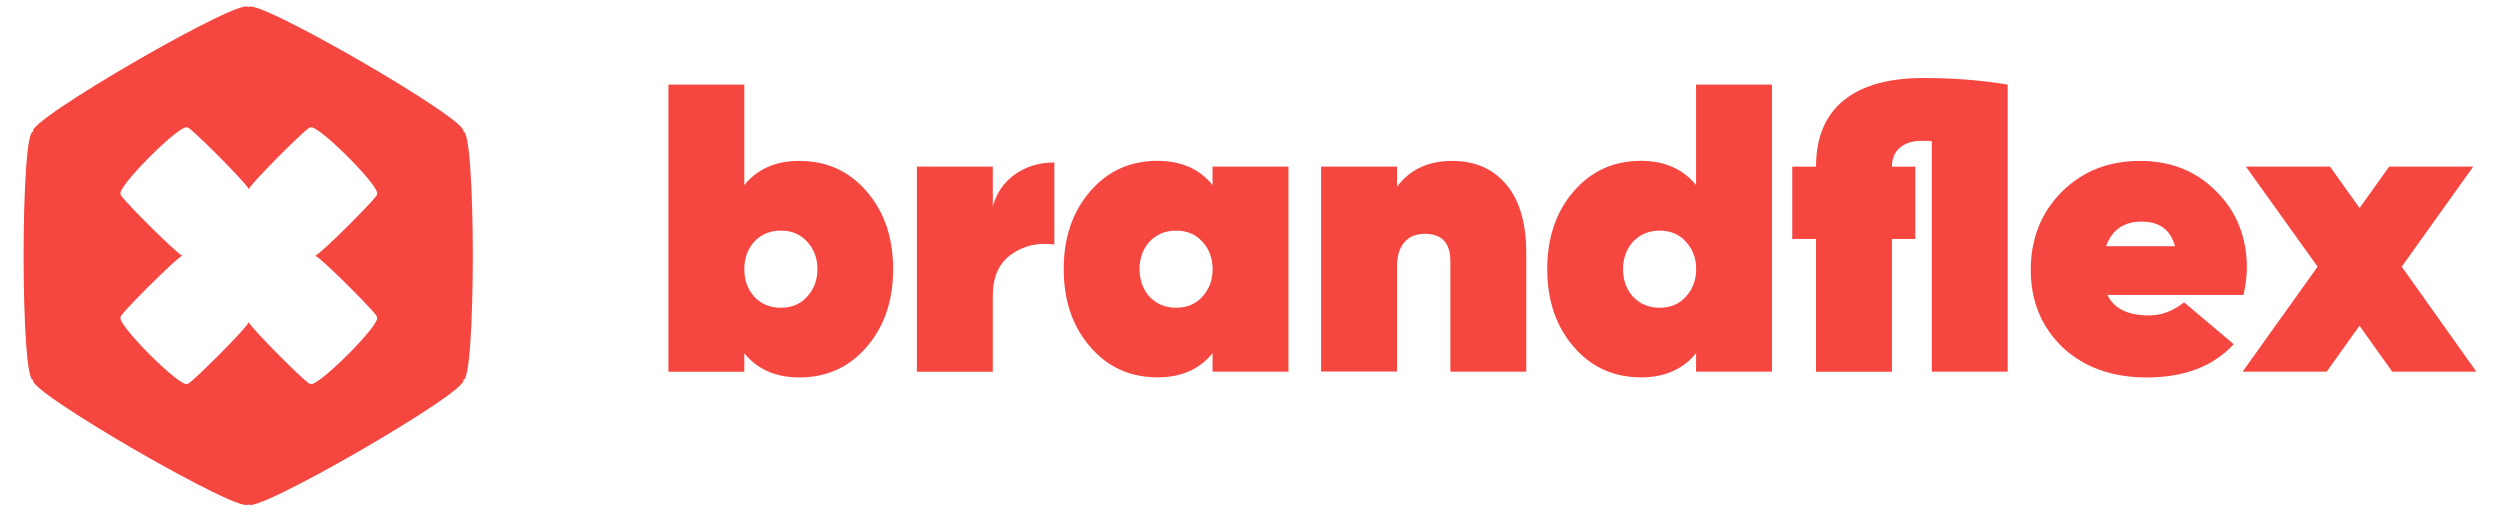
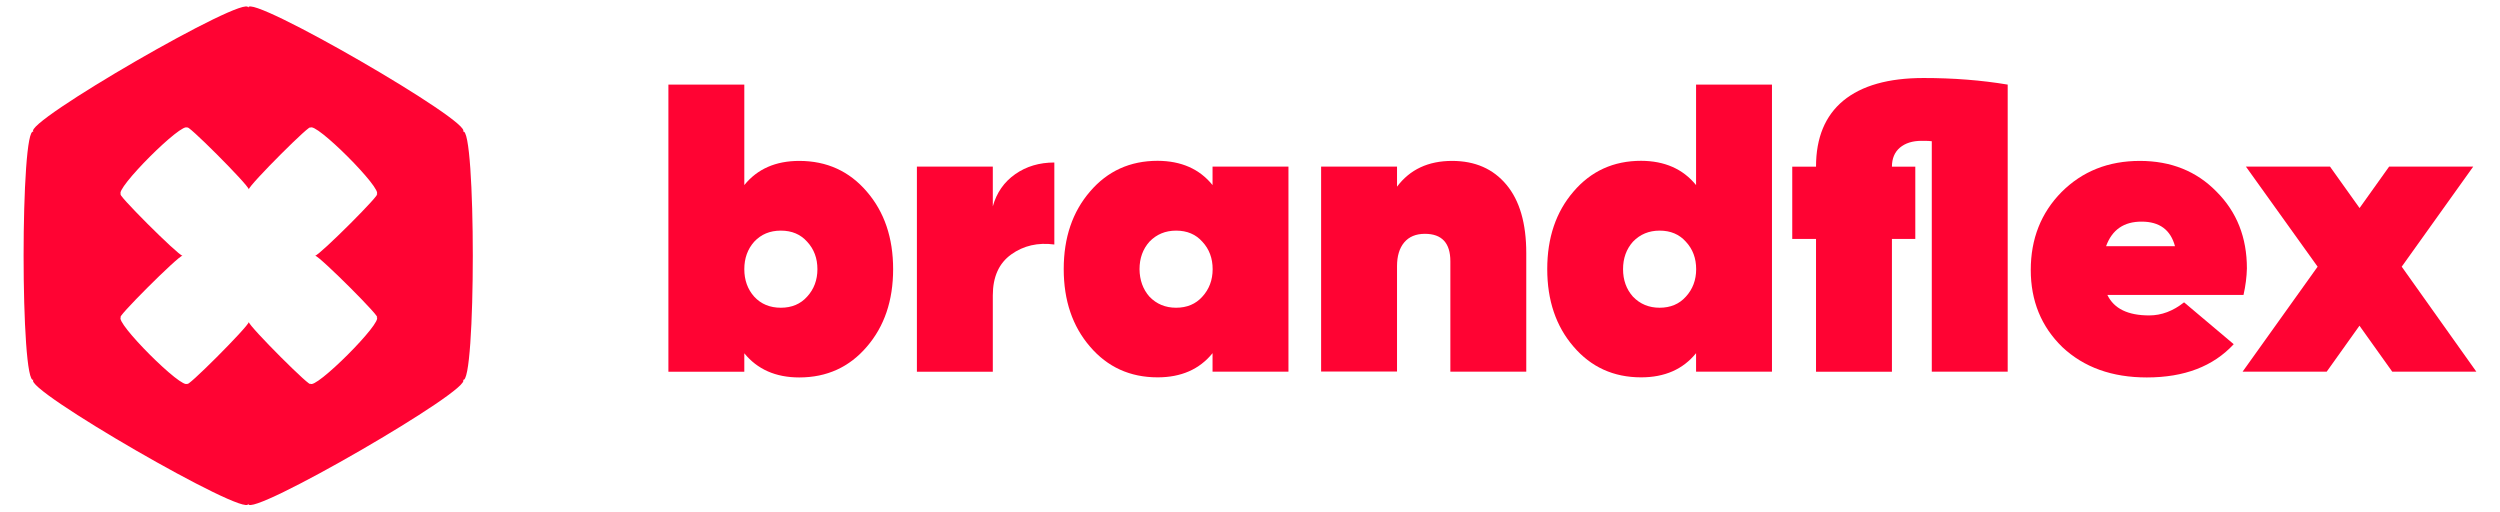
<svg xmlns="http://www.w3.org/2000/svg" version="1.1" id="Layer_1" focusable="false" x="0px" y="0px" viewBox="0 0 2503 512" style="enable-background:new 0 0 2503 512;" xml:space="preserve">
  <style type="text/css">
- 	.st0{fill:#F54640;}
+ 	.st0{fill:#FF0333;}
</style>
  <g>
    <path class="st0" d="M463.4,131.8C476.7,124.2,248.5-7.7,248.5,7.7c0-15.4-228.1,116.5-214.9,124.2c-13.3-7.7-13.3,256,0,248.3   c-13.3,7.7,214.9,139.5,214.9,124.2c0,15.4,228.1-116.5,214.9-124.2C476.7,387.8,476.7,124.2,463.4,131.8z M377,317.5   c7.9,3.8-62.6,74.3-66.4,66.4c3.8,7.9-61.5-57.4-61.5-61.5c0,4.1-65.3,69.4-61.5,61.5c-3.8,7.9-74.3-62.6-66.4-66.4   c-7.9,3.8,57.4-61.5,61.5-61.5c-4.1,0-69.4-65.3-61.5-61.5c-7.9-3.8,62.6-74.3,66.4-66.4c-3.8-7.9,61.5,57.4,61.5,61.5   c0-4.1,65.3-69.4,61.5-61.5c3.8-7.9,74.3,62.6,66.4,66.4c7.9-3.8-57.4,61.5-61.5,61.5C319.6,256,384.9,321.3,377,317.5z" />
    <g>
      <path class="st0" d="M800.2,161.1c27.6,0,50.2,10.3,67.7,30.8c17.5,20.3,26.3,46.1,26.3,77.6s-8.8,57.3-26.3,77.6    c-17.5,20.5-40.1,30.8-67.7,30.8c-23.5,0-41.9-8.1-55-24.2v18.5h-76V84.7h76v100.6C758.3,169.1,776.7,161.1,800.2,161.1z     M755.1,297c6.8,7.4,15.7,11.1,26.7,11.1c10.9,0,19.7-3.7,26.3-11.1c6.8-7.4,10.3-16.6,10.3-27.5s-3.4-20.1-10.3-27.5    c-6.6-7.4-15.3-11.1-26.3-11.1s-19.8,3.7-26.7,11.1c-6.6,7.4-9.9,16.6-9.9,27.5C745.2,280.4,748.5,289.6,755.1,297z" />
      <path class="st0" d="M994,166.8v39.8c3.8-13.7,11.3-24.4,22.4-32.2c11.1-7.8,24.2-11.7,39.2-11.7v82.1    c-16.4-2.2-30.8,1.1-43.1,9.9c-12.3,8.8-18.5,22.4-18.5,41.1v76.4h-76V166.8H994z" />
      <path class="st0" d="M1214,185.3v-18.5h76v205.3h-76v-18.5c-13.1,16.2-31.5,24.2-55,24.2c-27.6,0-50.2-10.3-67.7-30.8    c-17.5-20.3-26.3-46.1-26.3-77.6s8.8-57.3,26.3-77.6c17.5-20.5,40.1-30.8,67.7-30.8C1182.6,161.1,1200.9,169.1,1214,185.3z     M1150.8,297c7.1,7.4,16,11.1,26.7,11.1c10.9,0,19.7-3.7,26.3-11.1c6.8-7.4,10.3-16.6,10.3-27.5s-3.4-20.1-10.3-27.5    c-6.6-7.4-15.3-11.1-26.3-11.1c-10.7,0-19.6,3.7-26.7,11.1c-6.6,7.4-9.9,16.6-9.9,27.5C1141,280.4,1144.3,289.6,1150.8,297z" />
      <path class="st0" d="M1453.8,161.1c23,0,41.1,7.9,54.4,23.8s19.9,38.7,19.9,68.6v118.6h-76V261.6c0-18.3-8.5-27.5-25.5-27.5    c-9,0-15.9,2.9-20.7,8.6c-4.8,5.7-7.2,13.7-7.2,23.8V372h-76V166.8h76v20.1C1411.6,169.7,1430,161.1,1453.8,161.1z" />
      <path class="st0" d="M1698.1,185.3V84.7h76v287.4h-76v-18.5c-13.1,16.2-31.5,24.2-55,24.2c-27.6,0-50.2-10.3-67.7-30.8    c-17.5-20.3-26.3-46.1-26.3-77.6s8.8-57.3,26.3-77.6c17.5-20.5,40.1-30.8,67.7-30.8C1666.6,161.1,1684.9,169.1,1698.1,185.3z     M1634.9,297c7.1,7.4,16,11.1,26.7,11.1c10.9,0,19.7-3.7,26.3-11.1c6.8-7.4,10.3-16.6,10.3-27.5s-3.4-20.1-10.3-27.5    c-6.6-7.4-15.3-11.1-26.3-11.1c-10.7,0-19.6,3.7-26.7,11.1c-6.6,7.4-9.9,16.6-9.9,27.5S1628.3,289.6,1634.9,297z" />
      <path class="st0" d="M1925.9,78.1c29.8,0,57.9,2.2,84.2,6.6v287.4h-76V141.4c-1.4-0.3-4.8-0.4-10.3-0.4c-9,0-16.2,2.3-21.6,6.8    c-5.3,4.5-8,10.9-8,19.1h23.4v72.3h-23.4v133h-76v-133h-23.8v-72.3h23.8c0-29,9.1-51,27.3-66.1    C1863.9,85.7,1890.6,78.1,1925.9,78.1z" />
      <path class="st0" d="M2246.2,295.3h-136.3c6.6,13.7,20.5,20.5,41.9,20.5c12.3,0,23.9-4.4,34.9-13.1l49.7,41.9    c-20.5,22.2-49.5,33.3-87,33.3c-34.8,0-63-10.1-84.6-30.4c-21.1-20.5-31.6-46.3-31.6-77.2c0-31.2,10.3-57.2,30.8-78    c20.8-20.8,46.9-31.2,78.4-31.2c31.2,0,56.8,10.3,76.8,30.8c20.3,20.3,30.4,45.8,30.4,76.8C2249.4,277.1,2248.3,286,2246.2,295.3z     M2108.6,246.5h69c-4.4-16.4-15.5-24.6-33.3-24.6C2126.5,221.8,2114.6,230,2108.6,246.5z" />
      <path class="st0" d="M2404.6,267l74.7,105.1h-84.2l-32.8-46l-32.8,46h-84.2l75.1-105.1l-71.8-100.2h84.2l29.6,41.5l29.6-41.5h84.2    L2404.6,267z" />
    </g>
  </g>
</svg>
